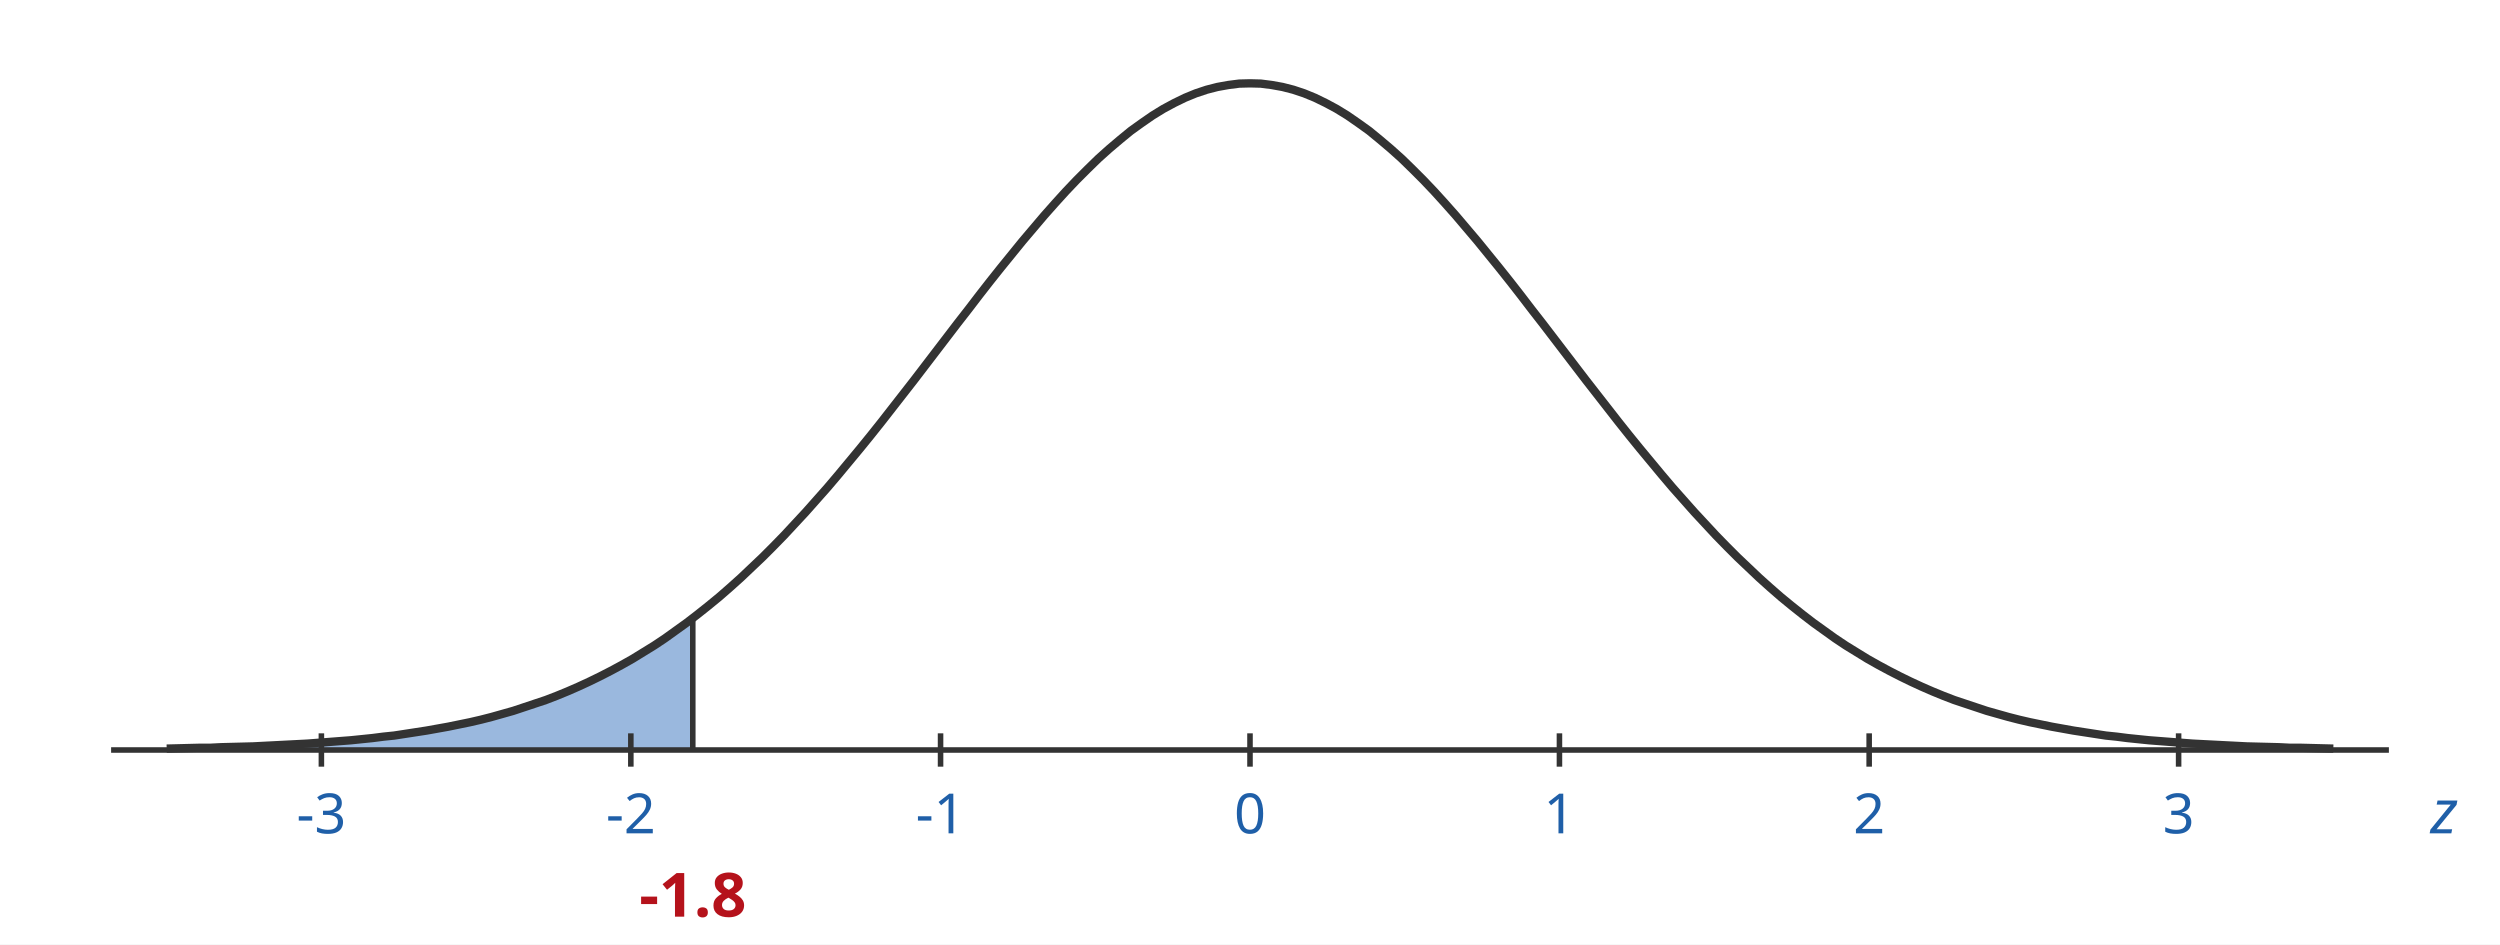
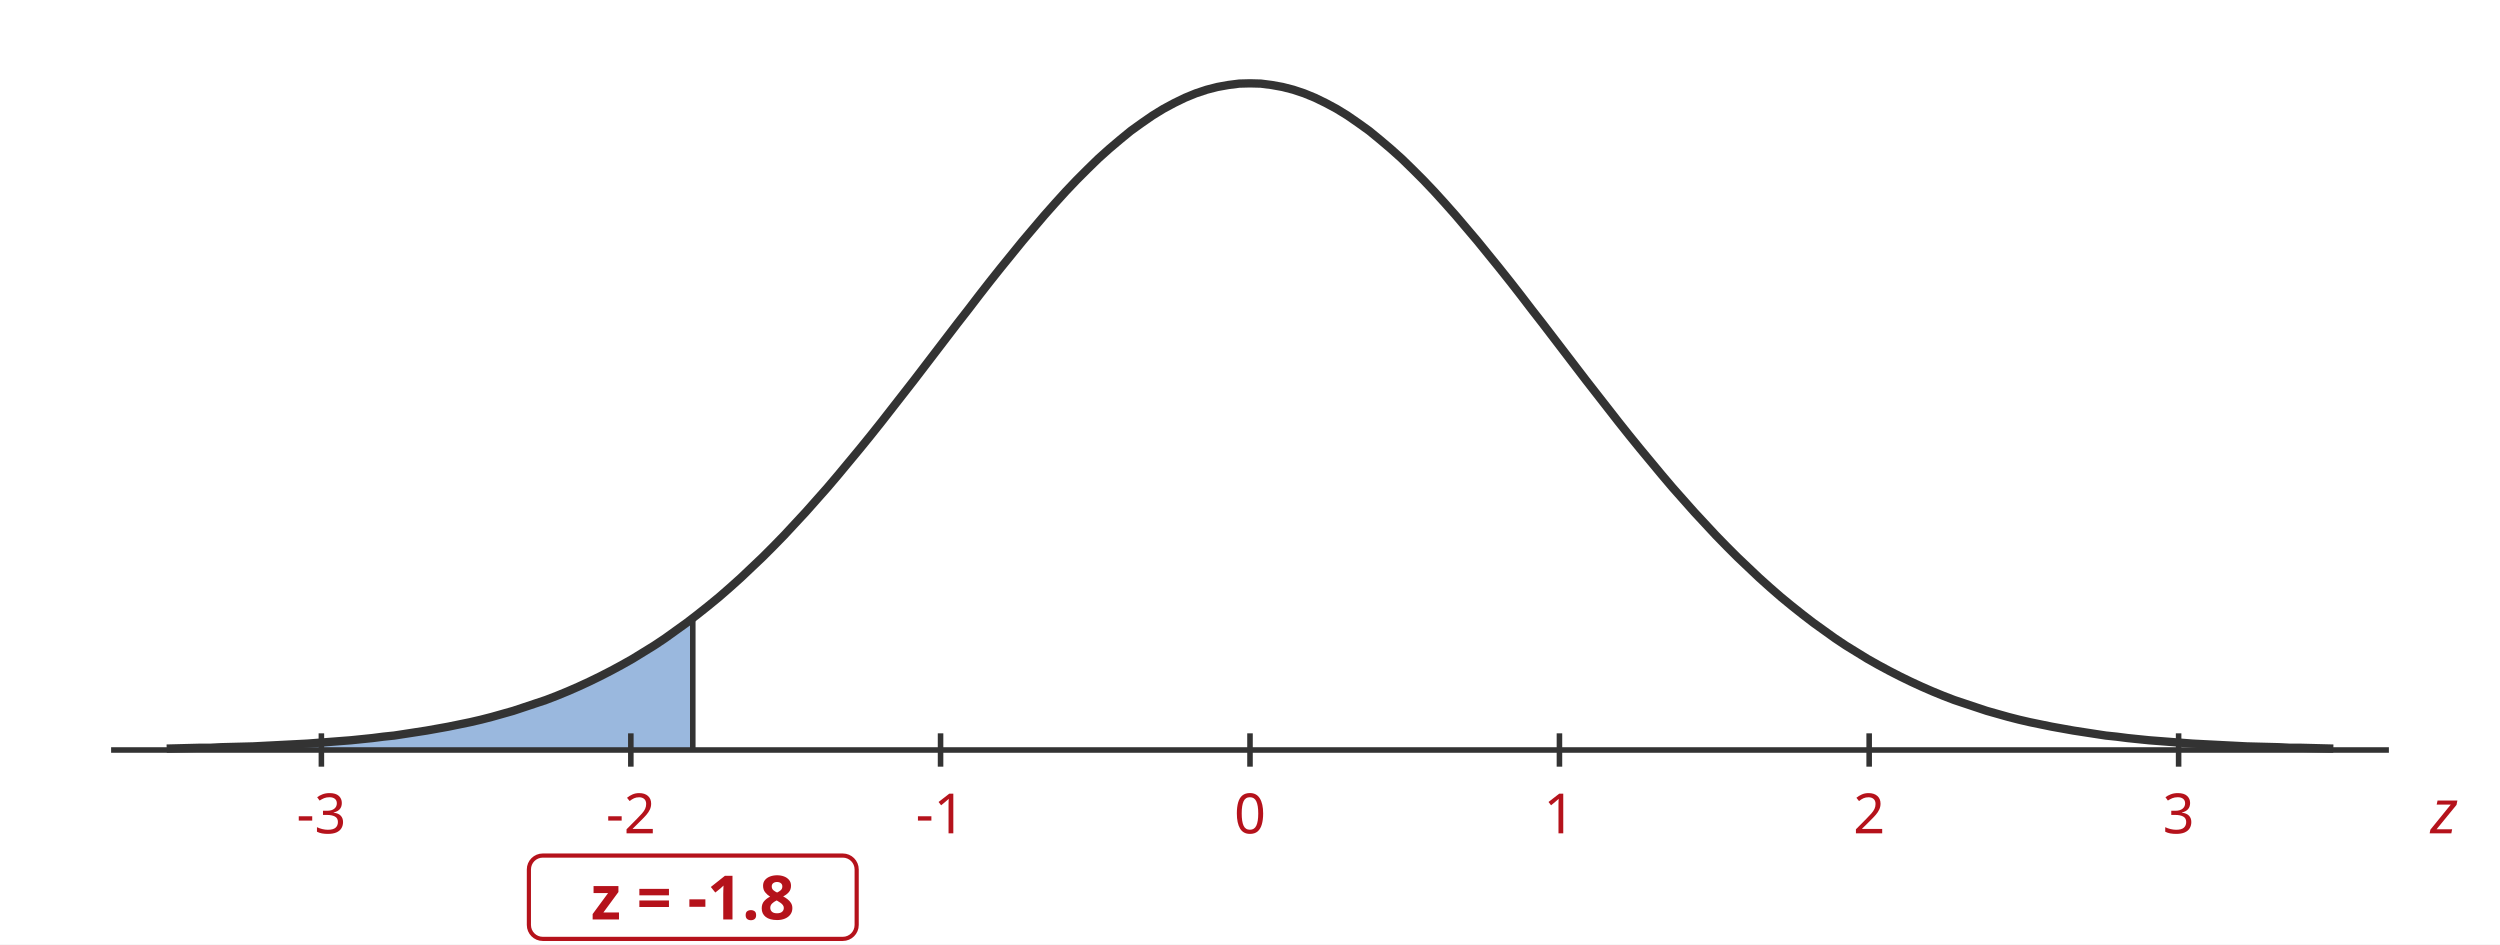
<svg xmlns="http://www.w3.org/2000/svg" viewBox="0 0 900 340" width="900" height="340" font-family="sans-serif">
  <rect width="900" height="340" fill="white" />
  <path d="M 60.0 270 L 60.0 269.5 L 60.9 269.5 L 61.9 269.4 L 62.8 269.4 L 63.8 269.4 L 64.7 269.4 L 65.7 269.4 L 66.6 269.4 L 67.6 269.3 L 68.5 269.3 L 69.5 269.3 L 70.4 269.3 L 71.4 269.3 L 72.3 269.2 L 73.3 269.2 L 74.2 269.2 L 75.2 269.2 L 76.1 269.1 L 77.0 269.1 L 78.0 269.1 L 78.9 269.1 L 79.9 269.0 L 80.8 269.0 L 81.8 269.0 L 82.7 268.9 L 83.7 268.9 L 84.6 268.9 L 85.6 268.9 L 86.5 268.8 L 87.5 268.8 L 88.4 268.8 L 89.4 268.7 L 90.3 268.7 L 91.3 268.7 L 92.2 268.6 L 93.1 268.6 L 94.1 268.5 L 95.0 268.5 L 96.0 268.5 L 96.9 268.4 L 97.9 268.4 L 98.8 268.3 L 99.8 268.3 L 100.7 268.2 L 101.7 268.2 L 102.6 268.1 L 103.6 268.1 L 104.5 268.0 L 105.5 268.0 L 106.4 267.9 L 107.4 267.9 L 108.3 267.8 L 109.3 267.8 L 110.2 267.7 L 111.1 267.6 L 112.1 267.6 L 113.0 267.5 L 114.0 267.5 L 114.9 267.4 L 115.9 267.3 L 116.8 267.3 L 117.8 267.2 L 118.7 267.1 L 119.7 267.0 L 120.6 267.0 L 121.6 266.9 L 122.5 266.8 L 123.5 266.7 L 124.4 266.6 L 125.4 266.6 L 126.3 266.5 L 127.2 266.4 L 128.2 266.3 L 129.1 266.2 L 130.1 266.1 L 131.0 266.0 L 132.0 265.9 L 132.9 265.8 L 133.9 265.7 L 134.8 265.6 L 135.8 265.5 L 136.7 265.4 L 137.7 265.3 L 138.6 265.2 L 139.6 265.0 L 140.5 264.9 L 141.5 264.8 L 142.4 264.7 L 143.3 264.6 L 144.3 264.4 L 145.2 264.3 L 146.2 264.2 L 147.1 264.0 L 148.1 263.9 L 149.0 263.7 L 150.0 263.6 L 150.9 263.5 L 151.9 263.3 L 152.8 263.2 L 153.8 263.0 L 154.7 262.8 L 155.7 262.7 L 156.6 262.5 L 157.6 262.3 L 158.5 262.2 L 159.4 262.0 L 160.4 261.8 L 161.3 261.6 L 162.3 261.4 L 163.2 261.2 L 164.2 261.1 L 165.1 260.9 L 166.1 260.7 L 167.0 260.5 L 168.0 260.2 L 168.9 260.0 L 169.9 259.8 L 170.8 259.6 L 171.8 259.4 L 172.7 259.1 L 173.7 258.9 L 174.6 258.7 L 175.6 258.4 L 176.5 258.2 L 177.4 257.9 L 178.4 257.7 L 179.3 257.4 L 180.3 257.2 L 181.2 256.9 L 182.2 256.6 L 183.1 256.4 L 184.1 256.1 L 185.0 255.8 L 186.0 255.5 L 186.9 255.2 L 187.9 254.9 L 188.8 254.6 L 189.8 254.3 L 190.7 254.0 L 191.7 253.7 L 192.6 253.3 L 193.5 253.0 L 194.5 252.7 L 195.4 252.3 L 196.4 252.0 L 197.3 251.6 L 198.3 251.3 L 199.2 250.9 L 200.2 250.6 L 201.1 250.2 L 202.1 249.8 L 203.0 249.4 L 204.0 249.0 L 204.9 248.6 L 205.9 248.2 L 206.8 247.8 L 207.8 247.4 L 208.7 247.0 L 209.6 246.6 L 210.6 246.1 L 211.5 245.7 L 212.5 245.2 L 213.4 244.8 L 214.4 244.3 L 215.3 243.9 L 216.3 243.4 L 217.2 242.9 L 218.2 242.4 L 219.1 241.9 L 220.1 241.5 L 221.0 240.9 L 222.0 240.4 L 222.9 239.9 L 223.9 239.4 L 224.8 238.9 L 225.7 238.3 L 226.7 237.8 L 227.6 237.2 L 228.6 236.7 L 229.5 236.1 L 230.5 235.5 L 231.4 234.9 L 232.4 234.4 L 233.3 233.8 L 234.3 233.2 L 235.2 232.5 L 236.2 231.9 L 237.1 231.3 L 238.1 230.7 L 239.0 230.0 L 240.0 229.4 L 240.9 228.7 L 241.9 228.1 L 242.8 227.4 L 243.7 226.7 L 244.7 226.0 L 245.6 225.3 L 246.6 224.6 L 247.5 223.9 L 248.5 223.2 L 249.4 222.5 L 249.4 270 Z" fill="#9ab8de" stroke="none" />
  <line x1="249.4" y1="270" x2="249.4" y2="222.5" stroke="#333" stroke-width="2" />
  <polyline points="60.0,269.5 63.9,269.4 67.8,269.3 71.7,269.2 75.6,269.2 79.5,269.0 83.4,268.9 87.3,268.8 91.2,268.7 95.1,268.5 99.0,268.3 102.9,268.1 106.8,267.9 110.7,267.7 114.6,267.4 118.5,267.1 122.4,266.8 126.3,266.5 130.2,266.1 134.1,265.7 138.0,265.2 141.9,264.8 145.8,264.2 149.7,263.6 153.6,263.0 157.5,262.3 161.4,261.6 165.3,260.8 169.2,260.0 173.1,259.1 177.0,258.1 180.9,257.0 184.8,255.9 188.7,254.6 192.6,253.3 196.5,252.0 200.4,250.5 204.3,248.9 208.2,247.2 212.1,245.4 216.0,243.5 219.9,241.5 223.8,239.4 227.7,237.2 231.6,234.8 235.5,232.4 239.4,229.8 243.3,227.0 247.2,224.2 251.1,221.2 255.0,218.1 258.9,214.9 262.8,211.5 266.7,208.0 270.6,204.3 274.5,200.6 278.4,196.7 282.3,192.7 286.2,188.5 290.1,184.3 294.0,179.9 297.9,175.5 301.8,170.9 305.7,166.2 309.6,161.5 313.5,156.7 317.4,151.8 321.3,146.8 325.2,141.8 329.1,136.8 333.0,131.7 336.9,126.6 340.8,121.5 344.7,116.4 348.6,111.4 352.5,106.3 356.4,101.3 360.3,96.4 364.2,91.6 368.1,86.8 372.0,82.2 375.9,77.6 379.8,73.2 383.7,68.9 387.6,64.8 391.5,60.9 395.4,57.1 399.3,53.6 403.2,50.3 407.1,47.1 411.0,44.3 414.9,41.6 418.8,39.2 422.7,37.1 426.6,35.2 430.5,33.6 434.4,32.3 438.3,31.3 442.2,30.6 446.1,30.1 450.0,30.0 453.9,30.1 457.8,30.6 461.7,31.3 465.6,32.3 469.5,33.6 473.4,35.2 477.3,37.1 481.2,39.2 485.1,41.6 489.0,44.3 492.9,47.1 496.8,50.3 500.7,53.6 504.6,57.1 508.5,60.9 512.4,64.8 516.3,68.9 520.2,73.2 524.1,77.6 528.0,82.2 531.9,86.8 535.8,91.6 539.7,96.4 543.6,101.3 547.5,106.3 551.4,111.4 555.3,116.4 559.2,121.5 563.1,126.6 567.0,131.7 570.9,136.8 574.8,141.8 578.7,146.8 582.6,151.8 586.5,156.7 590.4,161.5 594.3,166.2 598.2,170.9 602.1,175.5 606.0,179.9 609.9,184.3 613.8,188.5 617.7,192.7 621.6,196.7 625.5,200.6 629.4,204.3 633.3,208.0 637.2,211.5 641.1,214.9 645.0,218.1 648.9,221.2 652.8,224.2 656.7,227.0 660.6,229.8 664.5,232.4 668.4,234.8 672.3,237.2 676.2,239.4 680.1,241.5 684.0,243.5 687.9,245.4 691.8,247.2 695.7,248.9 699.6,250.5 703.5,252.0 707.4,253.3 711.3,254.6 715.2,255.9 719.1,257.0 723.0,258.1 726.9,259.1 730.8,260.0 734.7,260.8 738.6,261.6 742.5,262.3 746.4,263.0 750.3,263.6 754.2,264.2 758.1,264.8 762.0,265.2 765.9,265.7 769.8,266.1 773.7,266.5 777.6,266.8 781.5,267.1 785.4,267.4 789.3,267.7 793.2,267.9 797.1,268.1 801.0,268.3 804.9,268.5 808.8,268.7 812.7,268.8 816.6,268.9 820.5,269.0 824.4,269.2 828.3,269.2 832.2,269.3 836.1,269.4 840.0,269.5" fill="none" stroke="#333" stroke-width="3" />
  <line x1="40" y1="270" x2="860" y2="270" stroke="#333" stroke-width="2" />
-   <text x="875" y="300" font-size="22" font-style="italic" fill="#1f5fa8">z</text>
+   <text x="875" y="300" font-size="22" font-style="italic" fill="#b5121b">z</text>
  <line x1="115.7" y1="264" x2="115.7" y2="276" stroke="#333" stroke-width="2" />
-   <text x="115.7" y="300" font-size="20" text-anchor="middle" fill="#1f5fa8">-3</text>
+   <text x="115.7" y="300" font-size="20" text-anchor="middle" fill="#b5121b">-3</text>
  <line x1="227.1" y1="264" x2="227.1" y2="276" stroke="#333" stroke-width="2" />
-   <text x="227.1" y="300" font-size="20" text-anchor="middle" fill="#1f5fa8">-2</text>
+   <text x="227.1" y="300" font-size="20" text-anchor="middle" fill="#b5121b">-2</text>
  <line x1="338.6" y1="264" x2="338.6" y2="276" stroke="#333" stroke-width="2" />
-   <text x="338.6" y="300" font-size="20" text-anchor="middle" fill="#1f5fa8">-1</text>
+   <text x="338.6" y="300" font-size="20" text-anchor="middle" fill="#b5121b">-1</text>
  <line x1="450.0" y1="264" x2="450.0" y2="276" stroke="#333" stroke-width="2" />
-   <text x="450.0" y="300" font-size="20" text-anchor="middle" fill="#1f5fa8">0</text>
+   <text x="450.0" y="300" font-size="20" text-anchor="middle" fill="#b5121b">0</text>
  <line x1="561.4" y1="264" x2="561.4" y2="276" stroke="#333" stroke-width="2" />
-   <text x="561.4" y="300" font-size="20" text-anchor="middle" fill="#1f5fa8">1</text>
+   <text x="561.4" y="300" font-size="20" text-anchor="middle" fill="#b5121b">1</text>
  <line x1="672.9" y1="264" x2="672.9" y2="276" stroke="#333" stroke-width="2" />
-   <text x="672.9" y="300" font-size="20" text-anchor="middle" fill="#1f5fa8">2</text>
+   <text x="672.9" y="300" font-size="20" text-anchor="middle" fill="#b5121b">2</text>
  <line x1="784.3" y1="264" x2="784.3" y2="276" stroke="#333" stroke-width="2" />
-   <text x="784.3" y="300" font-size="20" text-anchor="middle" fill="#1f5fa8">3</text>
-   <text x="249.4" y="330" font-size="22" font-weight="bold" text-anchor="middle" fill="#b5121b">-1.8</text>
+   <text x="784.3" y="300" font-size="20" text-anchor="middle" fill="#b5121b">3</text>
+   <rect x="190.4" y="308" width="118" height="30" rx="5" fill="white" stroke="#b5121b" stroke-width="1.5" />
+   <text x="249.4" y="331" font-size="22" font-weight="bold" text-anchor="middle" fill="#b5121b">z = -1.8</text>
</svg>
